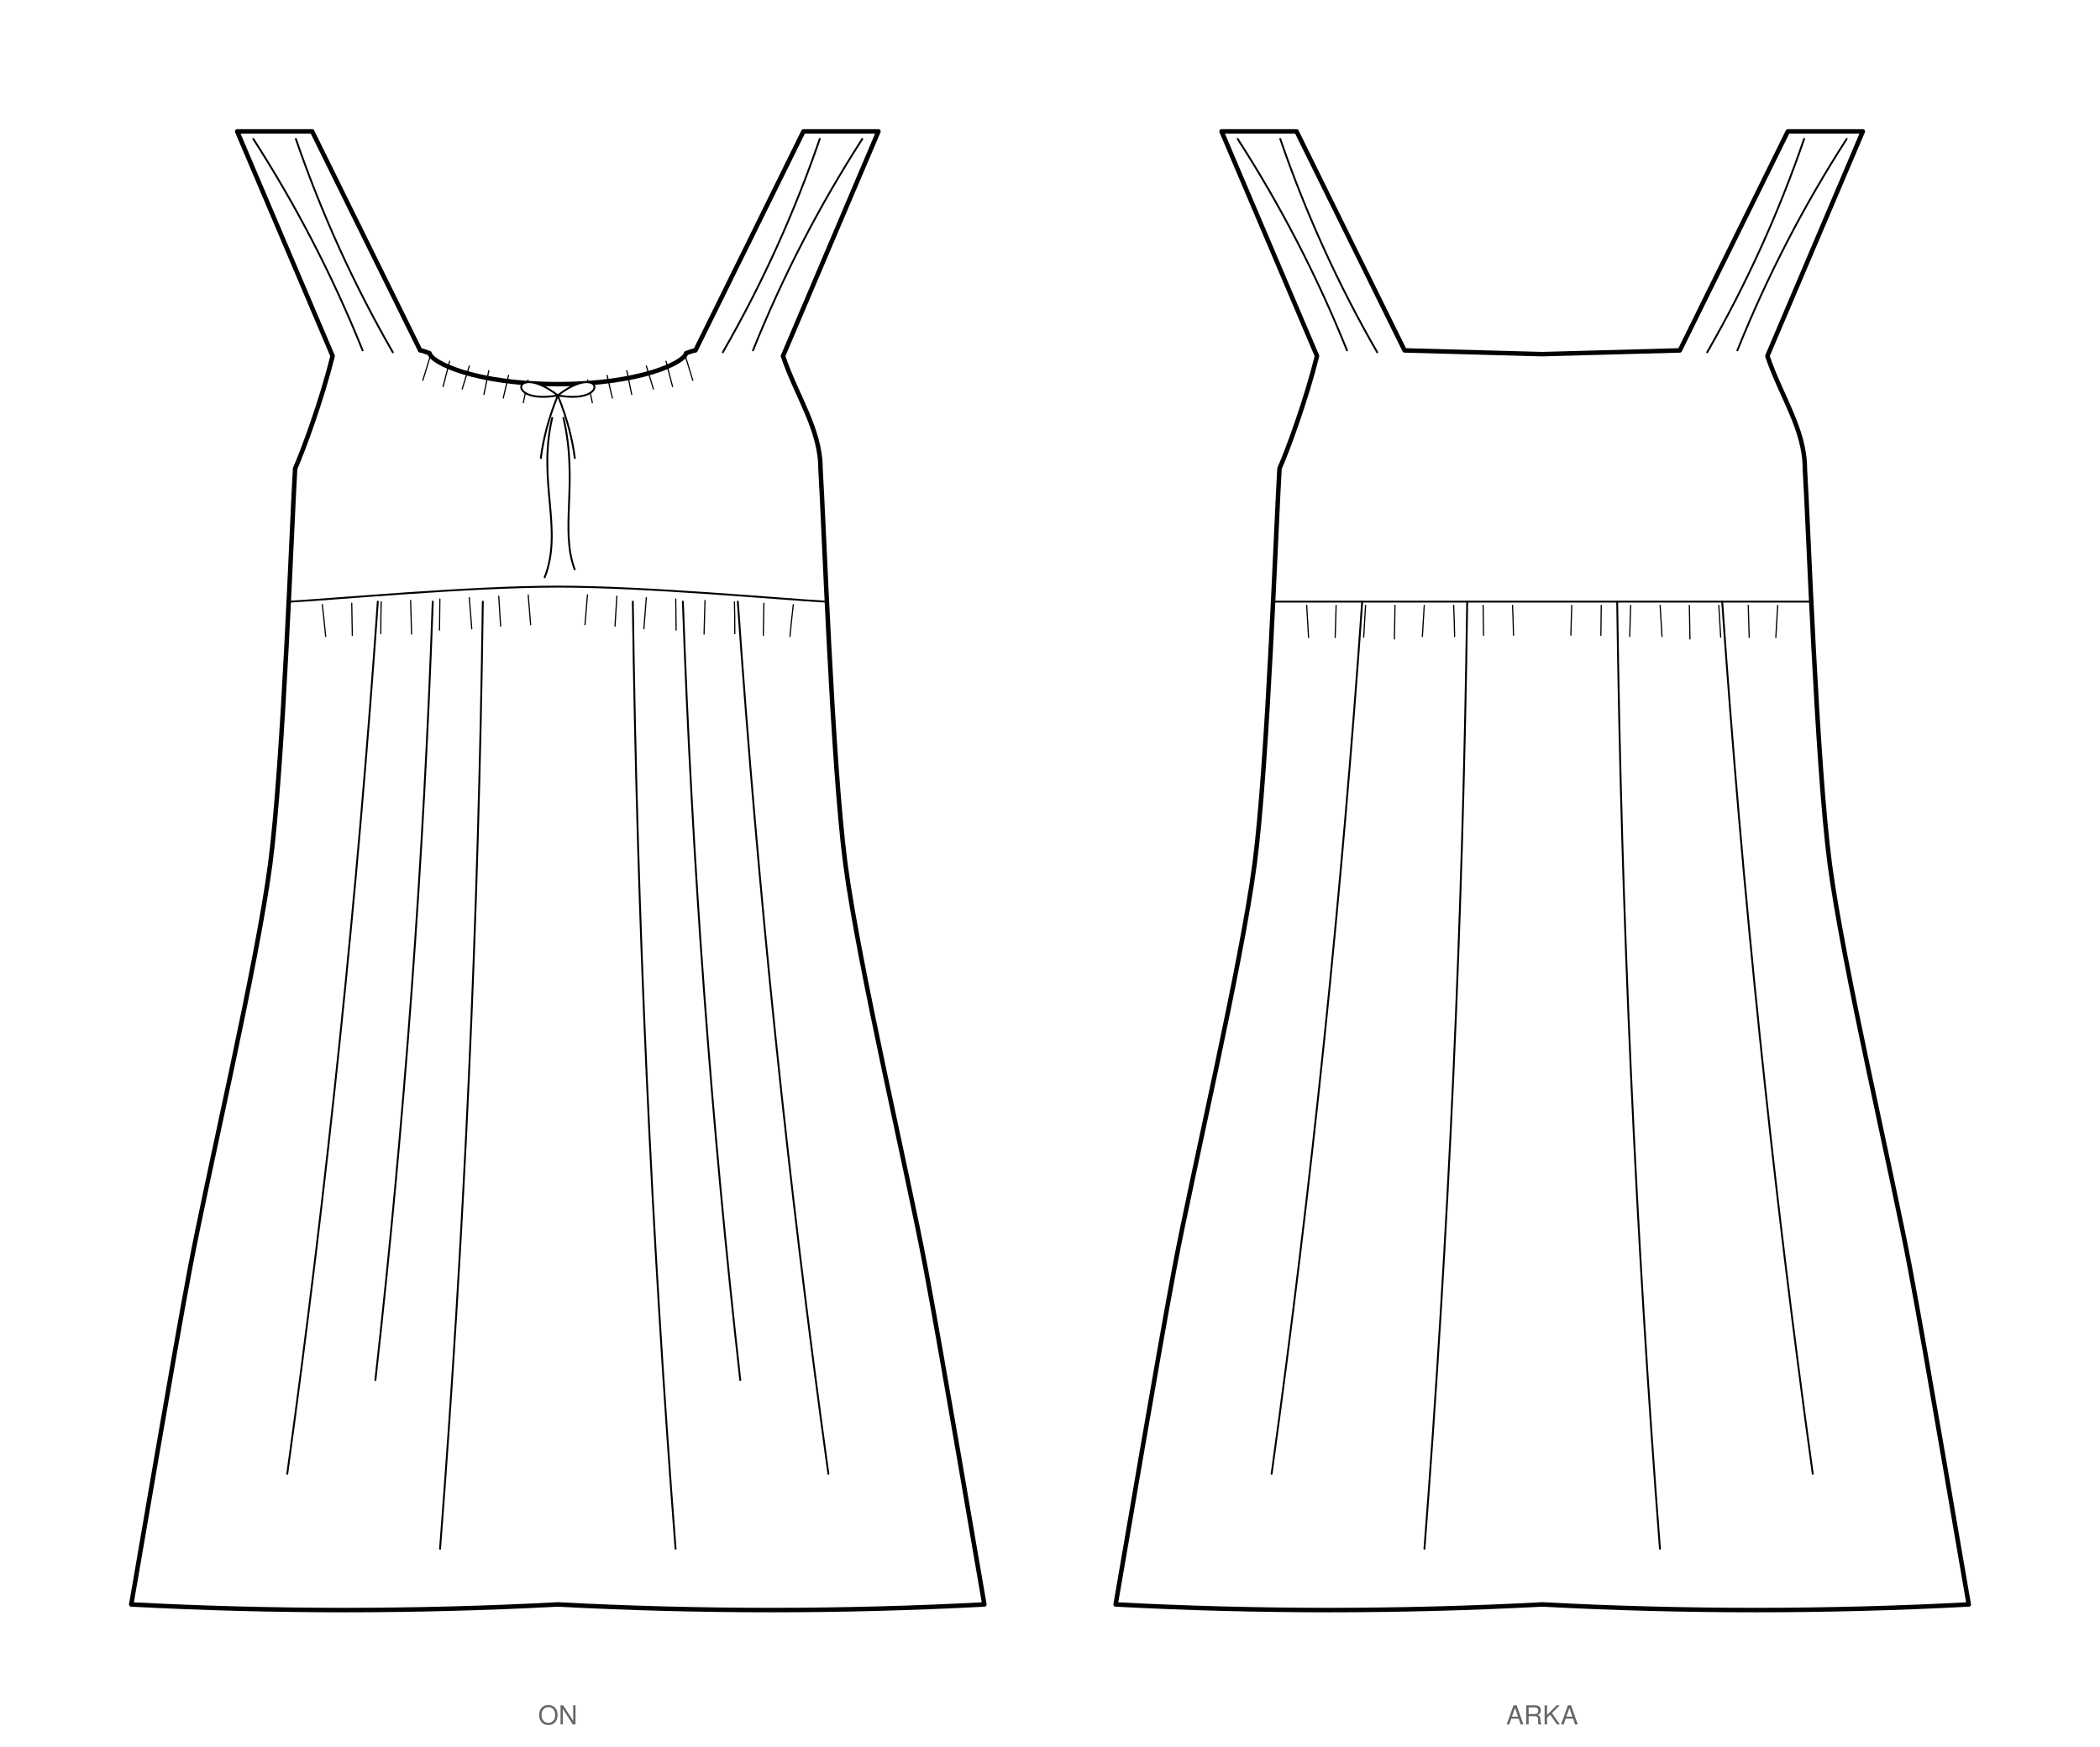
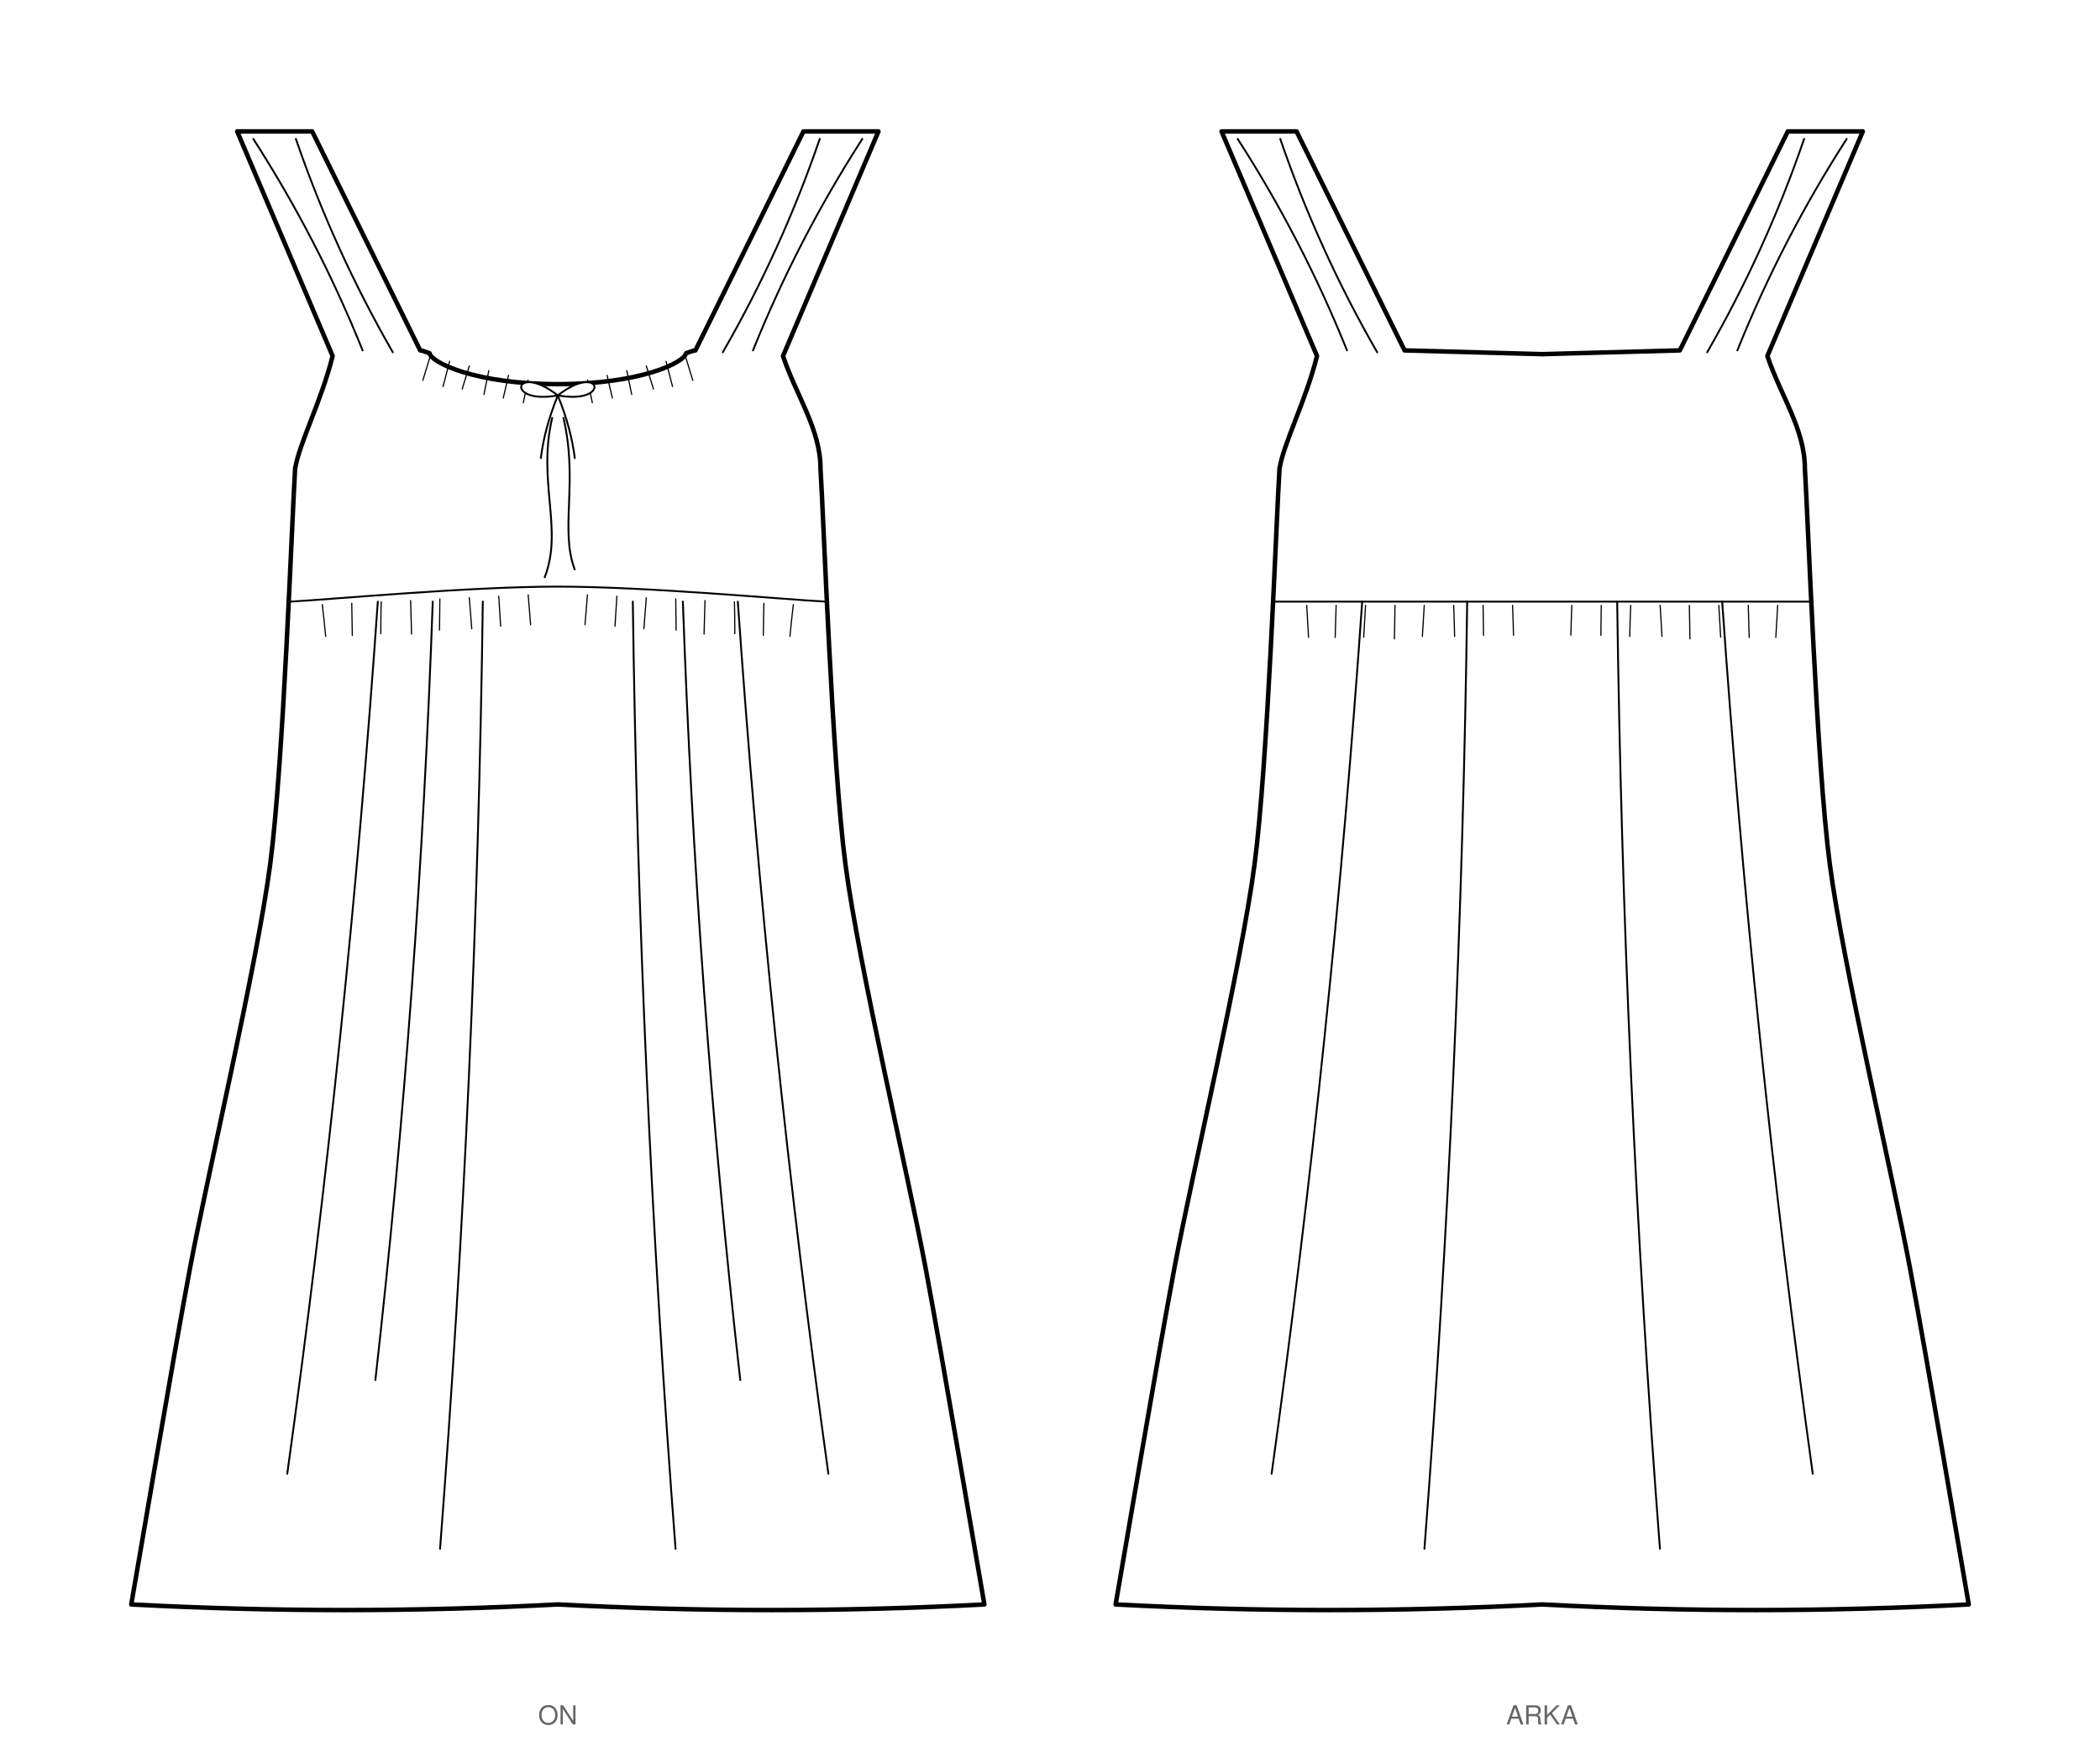
<svg xmlns="http://www.w3.org/2000/svg" viewBox="0 0 1120.0 931.8" width="1120.0mm" height="931.8mm" data-siluet="v1" data-kaynak="751443d17724400f7b8d7775c32867a982607cd8044c9991e1ad26cbe0135116">
  <rect width="1120.0" height="931.8" fill="#fff" />
  <g transform="translate(297.5 46.6)" data-gorunum="on">
-     <path d="M 0.0 158.3 C 44.0 158.3 67.5 146.8 68.4 141.8 Q 72.4 140.3 73.4 140.3 L 131.0 23.5 L 171.0 23.5 L 120.1 143.3 C 127.1 164.3 140.1 182.3 140.1 203.3 C 141.8 230.0 146.3 360.4 153.4 414.4 C 160.5 468.4 186.7 579.5 196.1 629.5 C 205.5 679.5 223.5 786.5 227.5 809.2 Q 113.8 815.2 0.0 809.2 Q -113.8 815.2 -227.5 809.2 C -223.5 786.5 -205.5 679.5 -196.1 629.5 C -186.7 579.5 -160.5 468.4 -153.4 414.4 C -146.3 360.4 -141.8 230.0 -140.1 203.3 C -135.7 193.3 -126.1 167.3 -120.1 143.3 L -171.0 23.5 L -131.0 23.5 L -73.4 140.3 Q -72.4 140.3 -68.4 141.8 C -67.5 146.8 -44.0 158.3 0.0 158.3 Z" fill="#fff" stroke="#000" stroke-width="2.4" stroke-linejoin="round" />
+     <path d="M 0.0 158.3 C 44.0 158.3 67.5 146.8 68.4 141.8 Q 72.4 140.3 73.4 140.3 L 131.0 23.5 L 171.0 23.5 L 120.1 143.3 C 127.1 164.3 140.1 182.3 140.1 203.3 C 141.8 230.0 146.3 360.4 153.4 414.4 C 160.5 468.4 186.7 579.5 196.1 629.5 C 205.5 679.5 223.5 786.5 227.5 809.2 Q 113.8 815.2 0.0 809.2 Q -113.8 815.2 -227.5 809.2 C -223.5 786.5 -205.5 679.5 -196.1 629.5 C -186.7 579.5 -160.5 468.4 -153.4 414.4 C -146.3 360.4 -141.8 230.0 -140.1 203.3 C -137.7 189.3 -126.1 167.3 -120.1 143.3 L -171.0 23.5 L -131.0 23.5 L -73.4 140.3 Q -72.4 140.3 -68.4 141.8 C -67.5 146.8 -44.0 158.3 0.0 158.3 Z" fill="#fff" stroke="#000" stroke-width="2.4" stroke-linejoin="round" />
    <path d="M 15.9 156.1 q 1.1 5.5 2.5 12.1" fill="none" stroke="#000" stroke-width="0.63" stroke-linecap="round" />
    <path d="M 26.3 153.6 q 1.2 5.5 2.8 12.1" fill="none" stroke="#000" stroke-width="0.63" stroke-linecap="round" />
    <path d="M 36.8 151.1 q 1.2 5.7 2.6 12.7" fill="none" stroke="#000" stroke-width="0.63" stroke-linecap="round" />
    <path d="M 47.2 148.6 q 1.7 5.5 3.8 12.3" fill="none" stroke="#000" stroke-width="0.63" stroke-linecap="round" />
    <path d="M 57.7 146.1 q 1.6 6.1 3.5 13.5" fill="none" stroke="#000" stroke-width="0.63" stroke-linecap="round" />
    <path d="M 68.1 143.6 q 1.8 5.7 3.9 12.7" fill="none" stroke="#000" stroke-width="0.63" stroke-linecap="round" />
    <path d="M -15.9 156.1 q -1.1 5.5 -2.5 12.1" fill="none" stroke="#000" stroke-width="0.63" stroke-linecap="round" />
    <path d="M -26.3 153.6 q -1.2 5.5 -2.8 12.1" fill="none" stroke="#000" stroke-width="0.63" stroke-linecap="round" />
    <path d="M -36.8 151.1 q -1.2 5.7 -2.6 12.7" fill="none" stroke="#000" stroke-width="0.63" stroke-linecap="round" />
    <path d="M -47.2 148.6 q -1.7 5.5 -3.8 12.3" fill="none" stroke="#000" stroke-width="0.63" stroke-linecap="round" />
    <path d="M -57.7 146.1 q -1.6 6.1 -3.5 13.5" fill="none" stroke="#000" stroke-width="0.63" stroke-linecap="round" />
    <path d="M -68.1 143.6 q -1.8 5.7 -3.9 12.7" fill="none" stroke="#000" stroke-width="0.63" stroke-linecap="round" />
    <path d="M -142.7 274.3 C -118.9 273.0 -47.6 266.3 0.0 266.3 C 47.6 266.3 118.9 273.0 142.7 274.3" fill="none" stroke="#000" stroke-width="1" stroke-linecap="round" />
    <path d="M 15.8 270.7 q -0.6 7.1 -1.3 15.9" fill="none" stroke="#000" stroke-width="0.63" stroke-linecap="round" />
    <path d="M 31.5 271.4 q -0.4 7.2 -1.0 16.0" fill="none" stroke="#000" stroke-width="0.63" stroke-linecap="round" />
    <path d="M 47.2 272.2 q -0.6 7.5 -1.3 16.6" fill="none" stroke="#000" stroke-width="0.63" stroke-linecap="round" />
    <path d="M 62.9 272.9 q 0.1 7.5 0.2 16.6" fill="none" stroke="#000" stroke-width="0.63" stroke-linecap="round" />
    <path d="M 78.5 273.7 q -0.2 8.0 -0.5 17.9" fill="none" stroke="#000" stroke-width="0.63" stroke-linecap="round" />
    <path d="M 94.2 274.4 q 0.2 7.7 0.2 17.0" fill="none" stroke="#000" stroke-width="0.63" stroke-linecap="round" />
    <path d="M 109.9 275.2 q -0.1 7.7 -0.3 17.1" fill="none" stroke="#000" stroke-width="0.63" stroke-linecap="round" />
    <path d="M 125.6 275.9 q -0.9 7.6 -1.8 17.0" fill="none" stroke="#000" stroke-width="0.63" stroke-linecap="round" />
    <path d="M -15.8 270.7 q 0.6 7.1 1.3 15.9" fill="none" stroke="#000" stroke-width="0.63" stroke-linecap="round" />
    <path d="M -31.5 271.4 q 0.4 7.2 1.0 16.0" fill="none" stroke="#000" stroke-width="0.63" stroke-linecap="round" />
    <path d="M -47.2 272.2 q 0.6 7.5 1.3 16.6" fill="none" stroke="#000" stroke-width="0.63" stroke-linecap="round" />
    <path d="M -62.9 272.9 q -0.1 7.5 -0.2 16.6" fill="none" stroke="#000" stroke-width="0.63" stroke-linecap="round" />
    <path d="M -78.5 273.7 q 0.2 8.0 0.5 17.9" fill="none" stroke="#000" stroke-width="0.63" stroke-linecap="round" />
    <path d="M -94.2 274.4 q -0.2 7.7 -0.2 17.0" fill="none" stroke="#000" stroke-width="0.63" stroke-linecap="round" />
    <path d="M -109.9 275.2 q 0.1 7.7 0.3 17.1" fill="none" stroke="#000" stroke-width="0.63" stroke-linecap="round" />
    <path d="M -125.6 275.9 q 0.9 7.6 1.8 17.0" fill="none" stroke="#000" stroke-width="0.63" stroke-linecap="round" />
    <path d="M 0.0 164.3 c -23.4 -18.2 -28.6 5.2 0 0 c 23.4 -18.2 28.6 5.2 0 0 m 0 0 c -5.2 13.0 -7.8 23.4 -9.1 33.8 M 0.0 164.3 c 5.2 13.0 7.8 23.4 9.1 33.8" fill="#fff" stroke="#000" stroke-width="1" />
    <path d="M -3.0 176.3 c -8.0 34.0 6.0 59.5 -4.0 85.0 M 3.0 176.3 c 8.0 34.0 -2.0 59.5 6.0 80.8" fill="none" stroke="#000" stroke-width="1" stroke-linecap="round" />
    <path d="M 40.0 274.3 Q 43.4 527.3 62.8 779.5" fill="none" stroke="#000" stroke-width="1" stroke-linecap="round" />
    <path d="M 96.0 274.3 Q 112.2 507.7 144.3 739.5" fill="none" stroke="#000" stroke-width="1" stroke-linecap="round" />
    <path d="M 66.7 274.3 Q 74.0 482.5 97.3 689.5" fill="none" stroke="#000" stroke-width="1" stroke-linecap="round" />
    <path d="M -40.0 274.3 Q -43.4 527.3 -62.8 779.5" fill="none" stroke="#000" stroke-width="1" stroke-linecap="round" />
    <path d="M -96.0 274.3 Q -112.2 507.7 -144.3 739.5" fill="none" stroke="#000" stroke-width="1" stroke-linecap="round" />
    <path d="M -66.7 274.3 Q -74.0 482.5 -97.3 689.5" fill="none" stroke="#000" stroke-width="1" stroke-linecap="round" />
    <path d="M 88.0 141.3 Q 119.3 86.9 139.7 27.5" fill="none" stroke="#000" stroke-width="1" stroke-linecap="round" />
    <path d="M -88.0 141.3 Q -119.3 86.9 -139.7 27.5" fill="none" stroke="#000" stroke-width="1" stroke-linecap="round" />
    <path d="M 104.1 140.3 Q 127.9 81.1 162.4 27.5" fill="none" stroke="#000" stroke-width="1" stroke-linecap="round" />
    <path d="M -104.1 140.3 Q -127.9 81.1 -162.4 27.5" fill="none" stroke="#000" stroke-width="1" stroke-linecap="round" />
  </g>
  <text x="297.5" y="919.8" font-family="Helvetica, Arial, sans-serif" font-size="14" text-anchor="middle" fill="#666">ON</text>
  <g transform="translate(822.5 46.6)" data-gorunum="arka">
-     <path d="M 0.0 142.3 L 73.4 140.3 L 131.0 23.5 L 171.0 23.5 L 120.1 143.3 C 127.1 164.3 140.1 182.3 140.1 203.3 C 141.8 230.0 146.3 360.4 153.4 414.4 C 160.5 468.4 186.7 579.5 196.1 629.5 C 205.5 679.5 223.5 786.5 227.5 809.2 Q 113.8 815.2 0.0 809.2 Q -113.8 815.2 -227.5 809.2 C -223.5 786.5 -205.5 679.5 -196.1 629.5 C -186.7 579.5 -160.5 468.4 -153.4 414.4 C -146.3 360.4 -141.8 230.0 -140.1 203.3 C -135.7 193.3 -126.1 167.3 -120.1 143.3 L -171.0 23.5 L -131.0 23.5 L -73.4 140.3 L 0.0 142.3 Z" fill="#fff" stroke="#000" stroke-width="2.4" stroke-linejoin="round" />
+     <path d="M 0.0 142.3 L 73.4 140.3 L 131.0 23.5 L 171.0 23.5 L 120.1 143.3 C 127.1 164.3 140.1 182.3 140.1 203.3 C 141.8 230.0 146.3 360.4 153.4 414.4 C 160.5 468.4 186.7 579.5 196.1 629.5 C 205.5 679.5 223.5 786.5 227.5 809.2 Q 113.8 815.2 0.0 809.2 Q -113.8 815.2 -227.5 809.2 C -223.5 786.5 -205.5 679.5 -196.1 629.5 C -186.7 579.5 -160.5 468.4 -153.4 414.4 C -146.3 360.4 -141.8 230.0 -140.1 203.3 C -137.7 189.3 -126.1 167.3 -120.1 143.3 L -171.0 23.5 L -131.0 23.5 L -73.4 140.3 L 0.0 142.3 Z" fill="#fff" stroke="#000" stroke-width="2.4" stroke-linejoin="round" />
    <path d="M -142.7 274.3 L 142.7 274.3" fill="none" stroke="#000" stroke-width="1" stroke-linecap="round" />
    <path d="M 15.8 276.3 q -0.3 7.2 -0.5 15.9" fill="none" stroke="#000" stroke-width="0.63" stroke-linecap="round" />
    <path d="M 31.5 276.3 q -0.1 7.2 -0.2 16.0" fill="none" stroke="#000" stroke-width="0.63" stroke-linecap="round" />
    <path d="M 47.2 276.3 q -0.3 7.5 -0.5 16.6" fill="none" stroke="#000" stroke-width="0.63" stroke-linecap="round" />
    <path d="M 62.9 276.3 q 0.5 7.5 1.0 16.6" fill="none" stroke="#000" stroke-width="0.63" stroke-linecap="round" />
    <path d="M 78.5 276.3 q 0.2 8.0 0.3 17.9" fill="none" stroke="#000" stroke-width="0.63" stroke-linecap="round" />
    <path d="M 94.2 276.3 q 0.5 7.7 1.0 17.0" fill="none" stroke="#000" stroke-width="0.63" stroke-linecap="round" />
    <path d="M 109.9 276.3 q 0.2 7.7 0.5 17.1" fill="none" stroke="#000" stroke-width="0.63" stroke-linecap="round" />
    <path d="M 125.6 276.3 q -0.5 7.7 -1.0 17.1" fill="none" stroke="#000" stroke-width="0.63" stroke-linecap="round" />
    <path d="M -15.8 276.3 q 0.3 7.2 0.5 15.9" fill="none" stroke="#000" stroke-width="0.63" stroke-linecap="round" />
    <path d="M -31.5 276.3 q 0.1 7.2 0.2 16.0" fill="none" stroke="#000" stroke-width="0.63" stroke-linecap="round" />
    <path d="M -47.2 276.3 q 0.3 7.5 0.5 16.6" fill="none" stroke="#000" stroke-width="0.63" stroke-linecap="round" />
    <path d="M -62.9 276.3 q -0.5 7.5 -1.0 16.6" fill="none" stroke="#000" stroke-width="0.63" stroke-linecap="round" />
    <path d="M -78.5 276.3 q -0.2 8.0 -0.3 17.9" fill="none" stroke="#000" stroke-width="0.63" stroke-linecap="round" />
    <path d="M -94.2 276.3 q -0.5 7.7 -1.0 17.0" fill="none" stroke="#000" stroke-width="0.63" stroke-linecap="round" />
    <path d="M -109.9 276.3 q -0.2 7.7 -0.5 17.1" fill="none" stroke="#000" stroke-width="0.63" stroke-linecap="round" />
    <path d="M -125.6 276.3 q 0.5 7.7 1.0 17.1" fill="none" stroke="#000" stroke-width="0.63" stroke-linecap="round" />
    <path d="M 40.0 274.3 Q 43.4 527.3 62.8 779.5" fill="none" stroke="#000" stroke-width="1" stroke-linecap="round" />
    <path d="M 96.0 274.3 Q 112.2 507.7 144.3 739.5" fill="none" stroke="#000" stroke-width="1" stroke-linecap="round" />
    <path d="M -40.0 274.3 Q -43.4 527.3 -62.8 779.5" fill="none" stroke="#000" stroke-width="1" stroke-linecap="round" />
    <path d="M -96.0 274.3 Q -112.2 507.7 -144.3 739.5" fill="none" stroke="#000" stroke-width="1" stroke-linecap="round" />
    <path d="M 88.0 141.3 Q 119.3 86.9 139.7 27.5" fill="none" stroke="#000" stroke-width="1" stroke-linecap="round" />
    <path d="M -88.0 141.3 Q -119.3 86.9 -139.7 27.5" fill="none" stroke="#000" stroke-width="1" stroke-linecap="round" />
    <path d="M 104.1 140.3 Q 127.9 81.1 162.4 27.5" fill="none" stroke="#000" stroke-width="1" stroke-linecap="round" />
    <path d="M -104.1 140.3 Q -127.9 81.1 -162.4 27.5" fill="none" stroke="#000" stroke-width="1" stroke-linecap="round" />
  </g>
  <text x="822.5" y="919.8" font-family="Helvetica, Arial, sans-serif" font-size="14" text-anchor="middle" fill="#666">ARKA</text>
</svg>
